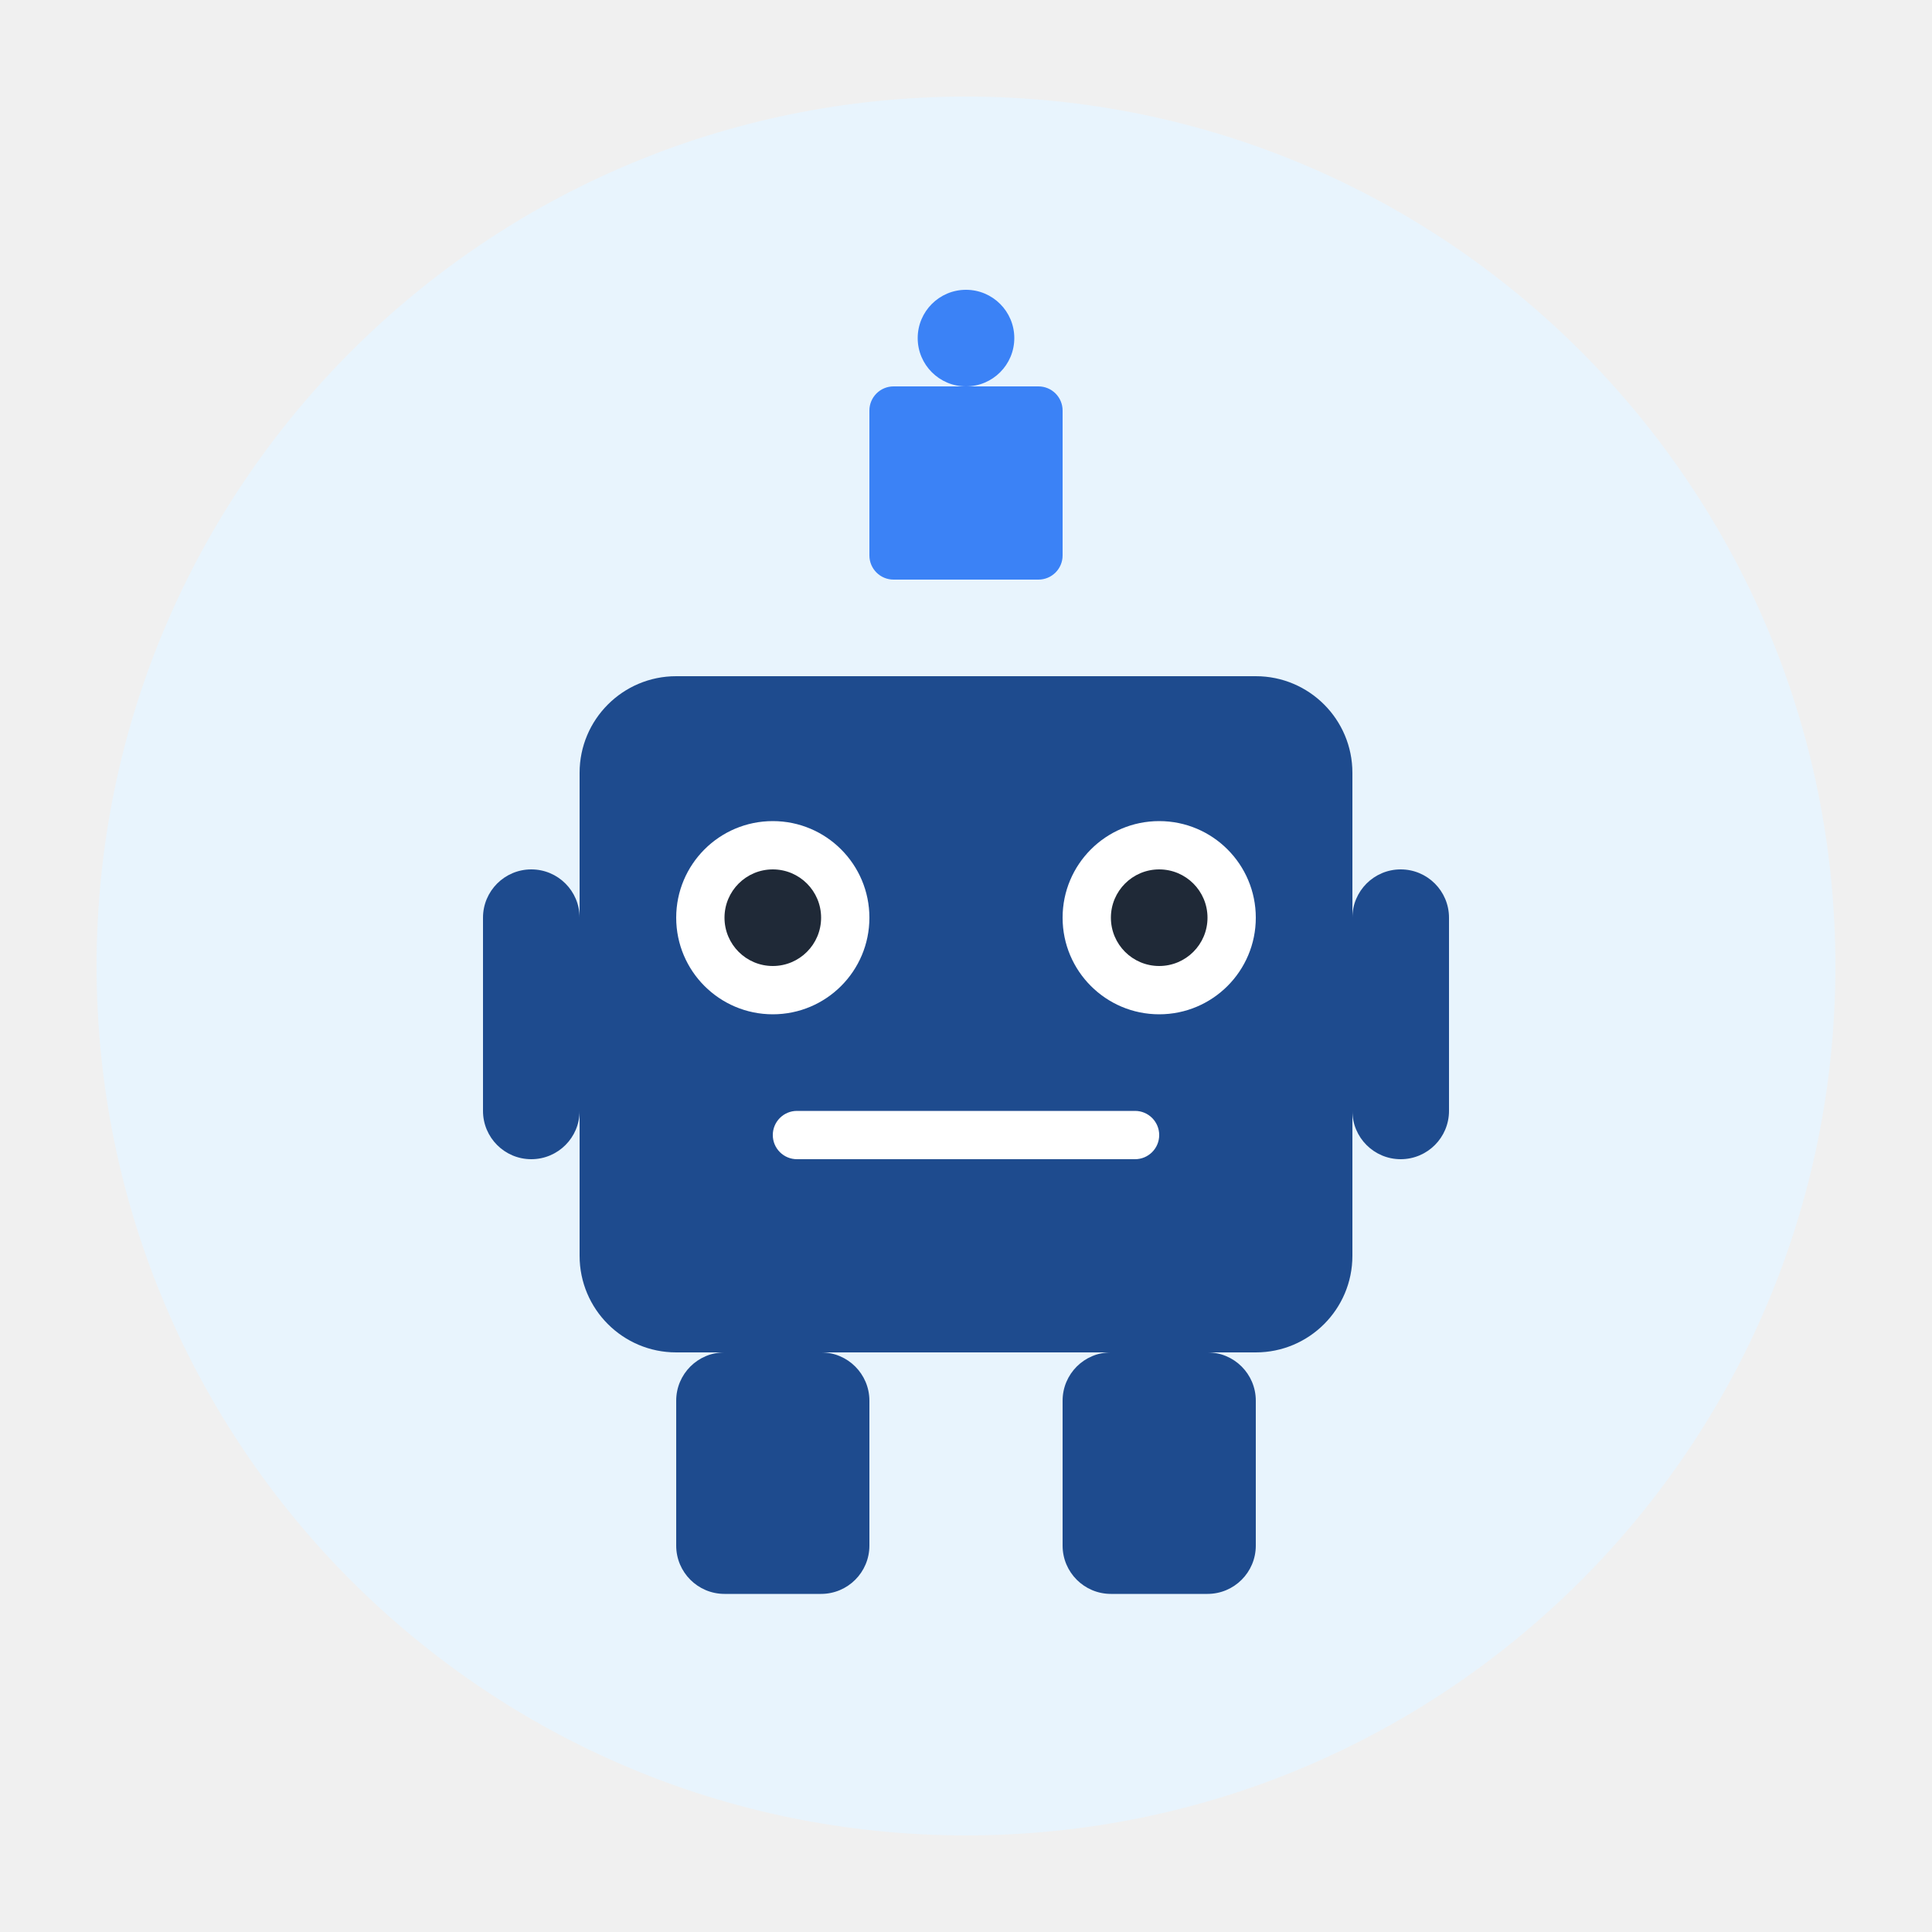
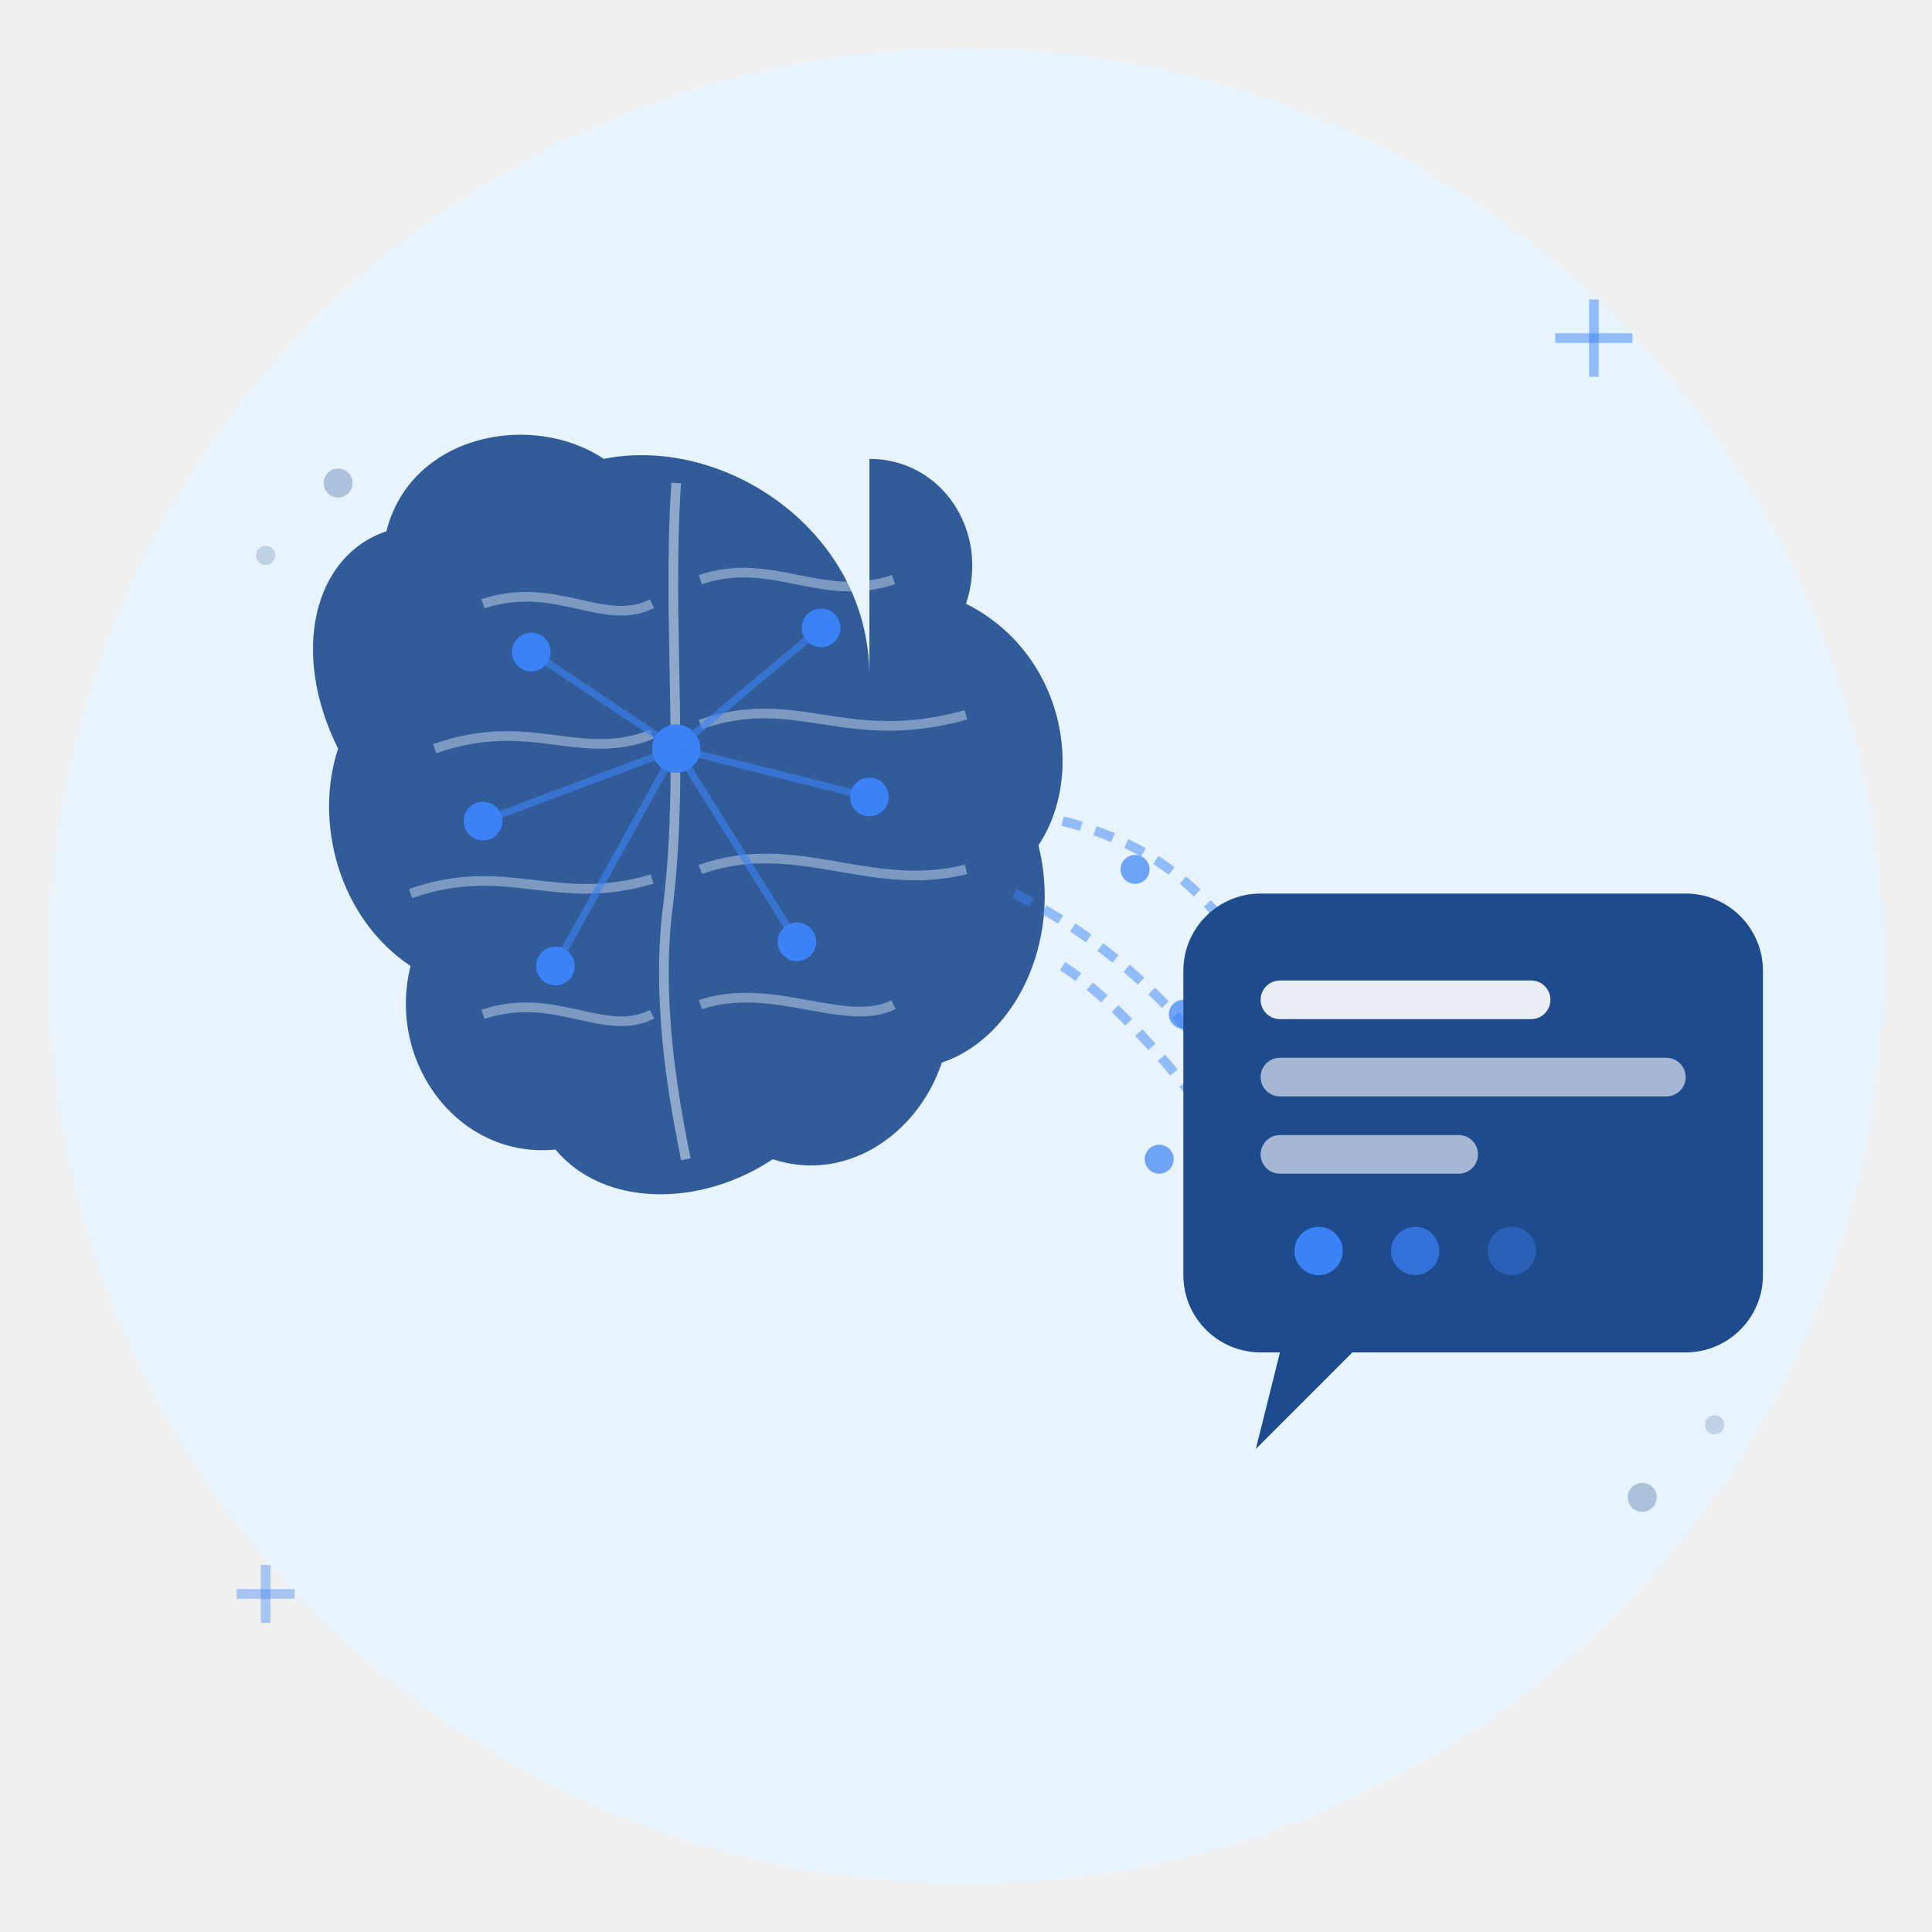
<svg xmlns="http://www.w3.org/2000/svg" viewBox="0 0 400 400" fill="none">
-   <circle cx="200" cy="200" r="180" fill="#E8F4FD" />
-   <rect x="120" y="140" width="160" height="140" rx="20" fill="#1E4B8E" />
-   <circle cx="160" cy="190" r="20" fill="#FFFFFF" />
-   <circle cx="240" cy="190" r="20" fill="#FFFFFF" />
-   <circle cx="160" cy="190" r="10" fill="#1F2937" />
-   <circle cx="240" cy="190" r="10" fill="#1F2937" />
-   <rect x="160" y="230" width="80" height="10" rx="5" fill="#FFFFFF" />
-   <rect x="180" y="80" width="40" height="40" rx="5" fill="#3B82F6" />
-   <circle cx="200" cy="70" r="10" fill="#3B82F6" />
-   <rect x="100" y="180" width="20" height="60" rx="10" fill="#1E4B8E" />
-   <rect x="280" y="180" width="20" height="60" rx="10" fill="#1E4B8E" />
-   <rect x="140" y="280" width="40" height="50" rx="10" fill="#1E4B8E" />
-   <rect x="220" y="280" width="40" height="50" rx="10" fill="#1E4B8E" />
+   <circle cx="200" cy="200" r="190" fill="#E8F4FD" />
+   <g transform="translate(60, 80)">
+     <path d="M120 60 C120 30, 90 10, 65 15 C50 5, 25 10, 20 30 C5 35, 0 55, 10 75 C5 90, 10 110, 25 120 C20 140, 35 160, 55 158 C65 170, 85 170, 100 160 C115 165, 130 155, 135 140 C150 135, 160 115, 155 95 C165 80, 160 55, 140 45 C145 30, 135 15, 120 15 Z" fill="#1E4B8E" opacity="0.9" />
+     <path d="M80 20 C78 50, 82 80, 78 110 C76 130, 80 150, 82 160" stroke="#E8F4FD" stroke-width="2" fill="none" opacity="0.5" />
+     <path d="M40 45 C55 40, 65 50, 75 45" stroke="#E8F4FD" stroke-width="2" fill="none" opacity="0.4" />
+     <path d="M85 40 C100 35, 110 45, 125 40" stroke="#E8F4FD" stroke-width="2" fill="none" opacity="0.4" />
+     <path d="M30 75 C50 68, 60 78, 75 72" stroke="#E8F4FD" stroke-width="2" fill="none" opacity="0.4" />
+     <path d="M85 70 C105 63, 115 75, 140 68" stroke="#E8F4FD" stroke-width="2" fill="none" opacity="0.4" />
+     <path d="M25 105 C45 98, 55 108, 75 102" stroke="#E8F4FD" stroke-width="2" fill="none" opacity="0.4" />
+     <path d="M85 100 C105 93, 120 105, 140 100" stroke="#E8F4FD" stroke-width="2" fill="none" opacity="0.4" />
+     <path d="M40 130 C55 125, 65 135, 75 130" stroke="#E8F4FD" stroke-width="2" fill="none" opacity="0.4" />
+     <path d="M85 128 C100 123, 115 133, 125 128" stroke="#E8F4FD" stroke-width="2" fill="none" opacity="0.4" />
+     <circle cx="50" cy="55" r="4" fill="#3B82F6" />
+     <circle cx="110" cy="50" r="4" fill="#3B82F6" />
+     <circle cx="40" cy="90" r="4" fill="#3B82F6" />
+     <circle cx="120" cy="85" r="4" fill="#3B82F6" />
+     <circle cx="55" cy="120" r="4" fill="#3B82F6" />
+     <circle cx="105" cy="115" r="4" fill="#3B82F6" />
+     <circle cx="80" cy="75" r="5" fill="#3B82F6" />
+     <line x1="50" y1="55" x2="80" y2="75" stroke="#3B82F6" stroke-width="1.5" opacity="0.6" />
+     <line x1="110" y1="50" x2="80" y2="75" stroke="#3B82F6" stroke-width="1.5" opacity="0.6" />
+     <line x1="40" y1="90" x2="80" y2="75" stroke="#3B82F6" stroke-width="1.5" opacity="0.6" />
+     <line x1="120" y1="85" x2="80" y2="75" stroke="#3B82F6" stroke-width="1.5" opacity="0.6" />
+     <line x1="55" y1="120" x2="80" y2="75" stroke="#3B82F6" stroke-width="1.5" opacity="0.6" />
+     <line x1="105" y1="115" x2="80" y2="75" stroke="#3B82F6" stroke-width="1.5" opacity="0.6" />
+   </g>
+   <path d="M220 170 C240 175, 250 185, 260 200" stroke="#3B82F6" stroke-width="2" stroke-dasharray="4 3" opacity="0.5" />
+   <path d="M210 185 C230 195, 245 210, 255 225" stroke="#3B82F6" stroke-width="2" stroke-dasharray="4 3" opacity="0.5" />
+   <path d="M220 200 C235 210, 250 230, 260 245" stroke="#3B82F6" stroke-width="2" stroke-dasharray="4 3" opacity="0.5" />
+   <circle cx="235" cy="180" r="3" fill="#3B82F6" opacity="0.7" />
+   <circle cx="245" cy="210" r="3" fill="#3B82F6" opacity="0.7" />
+   <circle cx="240" cy="240" r="3" fill="#3B82F6" opacity="0.7" />
+   <g transform="translate(245, 185)">
+     <rect x="0" y="0" width="120" height="95" rx="16" fill="#1E4B8E" />
+     <polygon points="20,95 35,95 15,115" fill="#1E4B8E" />
+     <rect x="16" y="18" width="60" height="8" rx="4" fill="#FFFFFF" opacity="0.9" />
+     <rect x="16" y="34" width="88" height="8" rx="4" fill="#FFFFFF" opacity="0.6" />
+     <rect x="16" y="50" width="45" height="8" rx="4" fill="#FFFFFF" opacity="0.6" />
+     <circle cx="28" cy="74" r="5" fill="#3B82F6" />
+     <circle cx="48" cy="74" r="5" fill="#3B82F6" opacity="0.7" />
+     <circle cx="68" cy="74" r="5" fill="#3B82F6" opacity="0.4" />
+   </g>
+   <g transform="translate(330, 70)">
+     <line x1="0" y1="-8" x2="0" y2="8" stroke="#3B82F6" stroke-width="2" opacity="0.5" />
+     <line x1="-8" y1="0" x2="8" y2="0" stroke="#3B82F6" stroke-width="2" opacity="0.5" />
+   </g>
+   <g transform="translate(55, 330)">
+     <line x1="0" y1="-6" x2="0" y2="6" stroke="#3B82F6" stroke-width="2" opacity="0.4" />
+     <line x1="-6" y1="0" x2="6" y2="0" stroke="#3B82F6" stroke-width="2" opacity="0.4" />
+   </g>
+   <circle cx="340" cy="310" r="3" fill="#1E4B8E" opacity="0.3" />
+   <circle cx="355" cy="295" r="2" fill="#1E4B8E" opacity="0.2" />
+   <circle cx="70" cy="100" r="3" fill="#1E4B8E" opacity="0.3" />
+   <circle cx="55" cy="115" r="2" fill="#1E4B8E" opacity="0.2" />
</svg>
